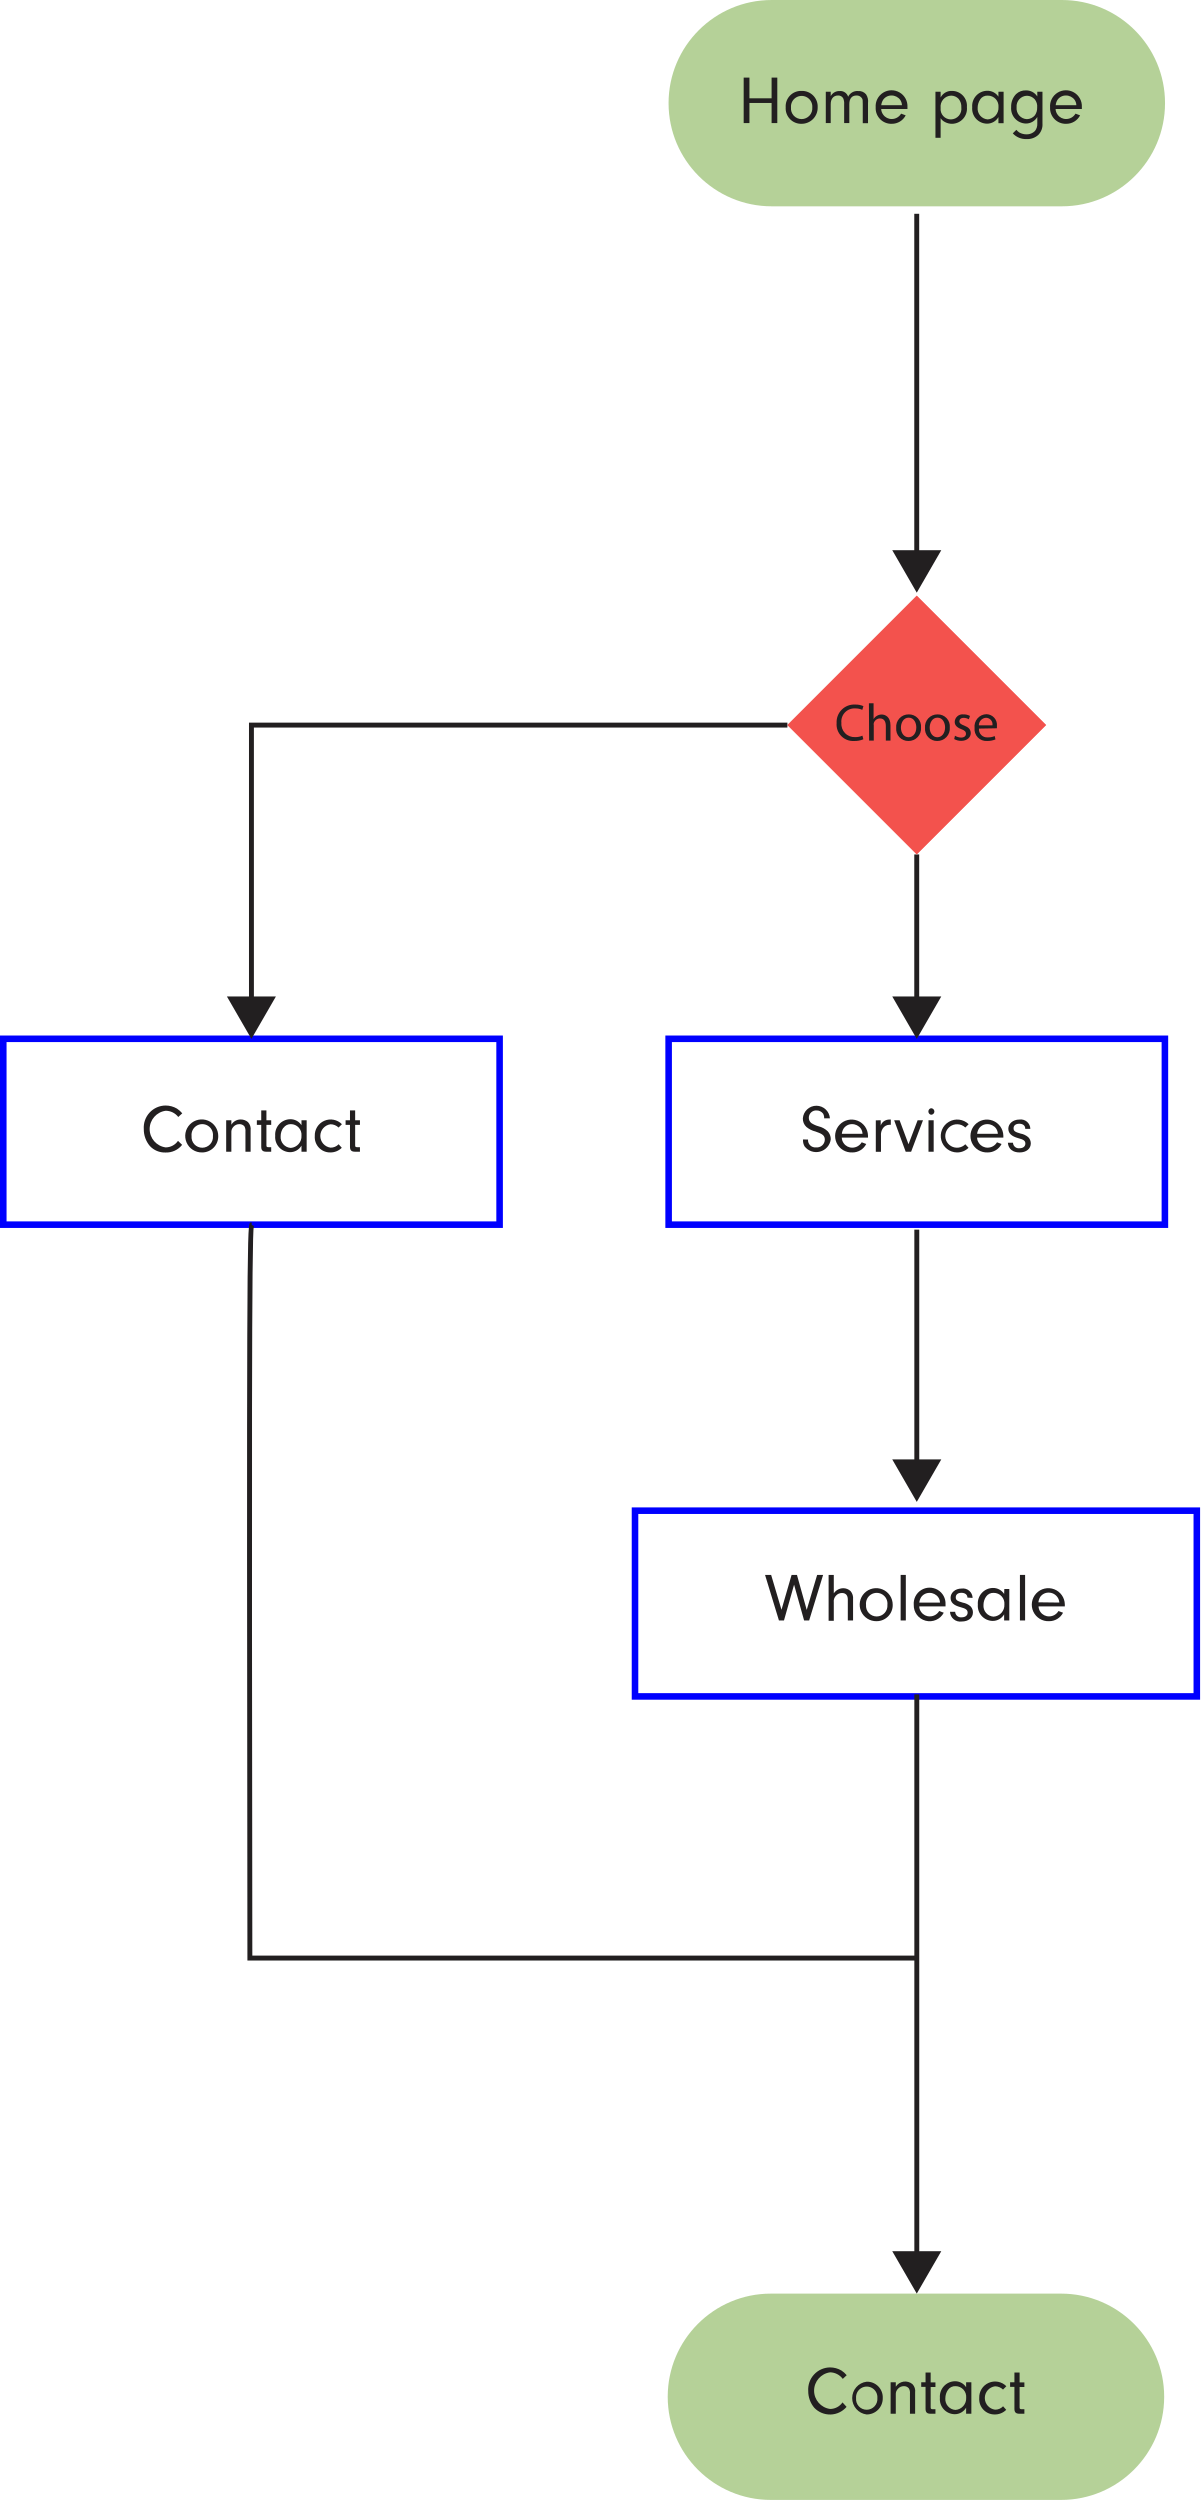
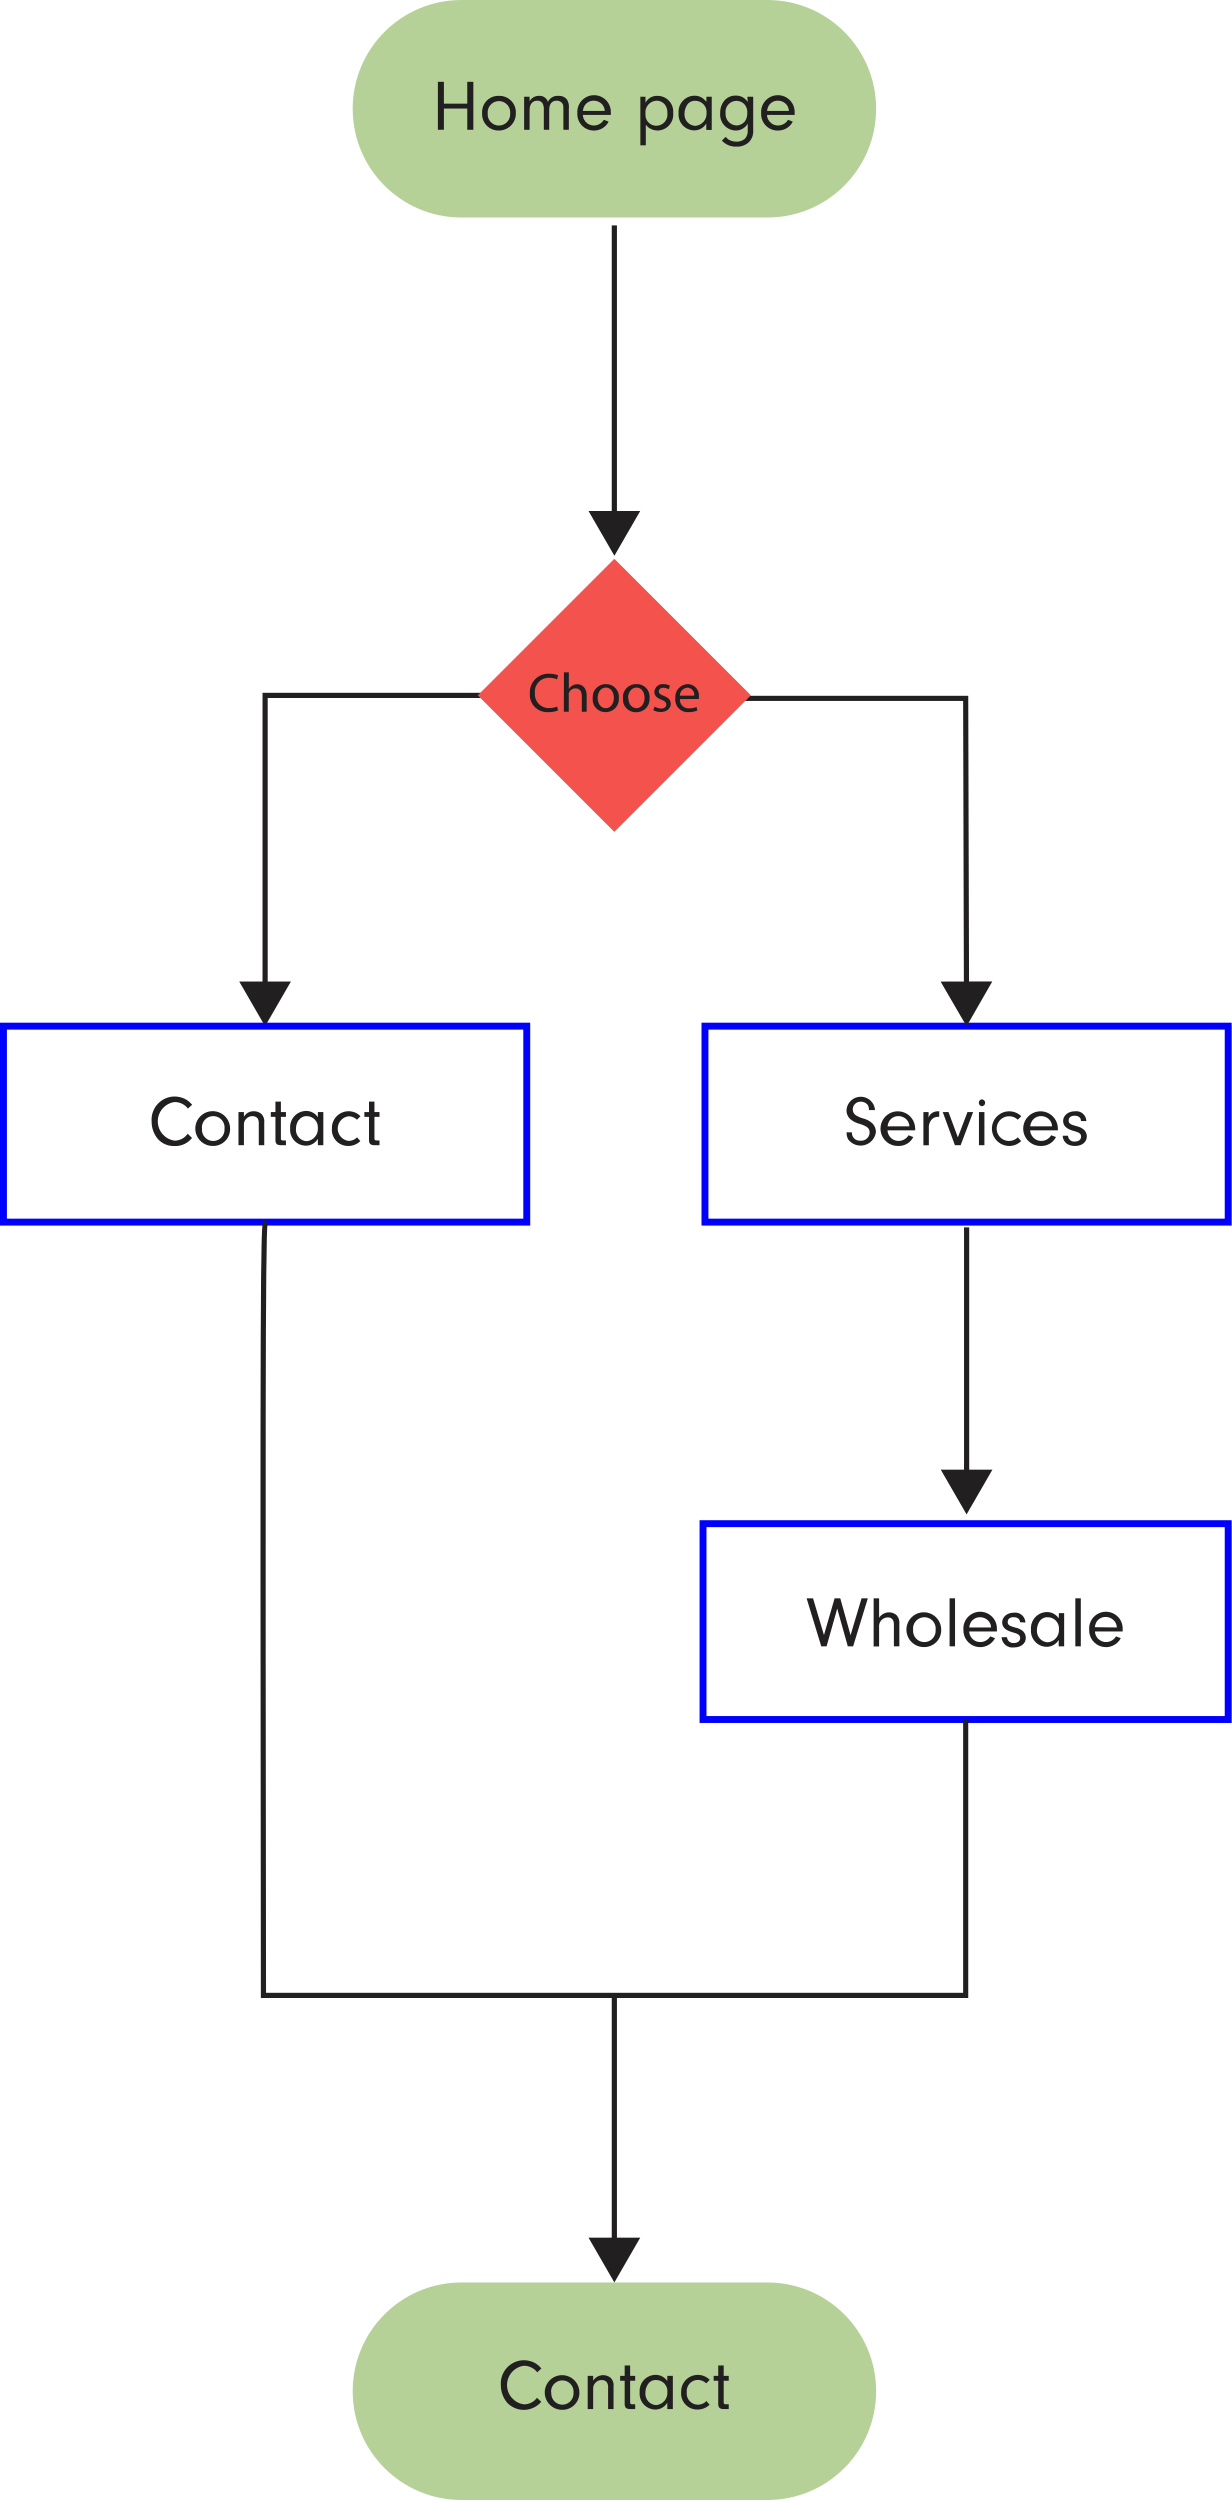
- <svg xmlns="http://www.w3.org/2000/svg" viewBox="0 0 183.11 381.45">
+ <svg xmlns="http://www.w3.org/2000/svg" viewBox="0 0 178.24 361.79">
  <defs>
-     <style>.cls-1{fill:#6ba332;}.cls-1,.cls-5{opacity:0.5;}.cls-2{fill:#221f20;}.cls-3{fill:blue;}.cls-4,.cls-5{fill:#f3524d;}</style>
+     <style>.cls-1{fill:#221f20;}.cls-2{fill:#6ba332;}.cls-2,.cls-5{opacity:0.5;}.cls-3{fill:blue;}.cls-4,.cls-5{fill:#f3524d;}</style>
  </defs>
  <g id="Layer_2" data-name="Layer 2">
    <g id="Layer_1-2" data-name="Layer 1">
-       <rect class="cls-1" x="102.01" width="75.75" height="31.48" rx="15.74" />
-       <rect class="cls-1" x="101.88" y="349.96" width="75.75" height="31.48" rx="15.74" />
-       <path class="cls-2" d="M124.68,240.3h.91l-2.13,6.95h-.77l-1.53-5.46-1.54,5.46h-.77l-2.12-6.95h.93l1.58,5.32,1.54-5.32h.82l1.49,5.34Z" />
-       <path class="cls-2" d="M127.22,243.11a1.76,1.76,0,0,1,1.45-.78,1.61,1.61,0,0,1,1.11.44,1.66,1.66,0,0,1,.38,1.25v3.23h-.8v-3.19c0-.65-.32-1-.89-1a1.23,1.23,0,0,0-.94.43,1.25,1.25,0,0,0-.31,1v2.81h-.79V240.3h.79Z" />
-       <path class="cls-2" d="M136.21,244.86a2.45,2.45,0,0,1-2.45,2.5,2.52,2.52,0,1,1,2.45-2.5Zm-4.07,0a1.63,1.63,0,0,0,1.64,1.78,1.64,1.64,0,0,0,1.62-1.78,1.64,1.64,0,1,0-3.26,0Z" />
-       <path class="cls-2" d="M137.42,247.25V240.3h.79v6.95Z" />
-       <path class="cls-2" d="M140.26,245.1a1.48,1.48,0,0,0,.31.88,1.57,1.57,0,0,0,1.29.65,1.65,1.65,0,0,0,1.44-.82l.7.26a2.43,2.43,0,0,1-4.58-1.21,2.43,2.43,0,1,1,4.85-.07c0,.06,0,.2,0,.31Zm3.16-.58a1.43,1.43,0,0,0-.27-.82,1.63,1.63,0,0,0-1.32-.66,1.53,1.53,0,0,0-1.29.67,1.92,1.92,0,0,0-.27.81Z" />
-       <path class="cls-2" d="M147.61,243.76v0c0-.45-.37-.73-.92-.73s-.86.27-.86.69.21.57,1.07.81a2.44,2.44,0,0,1,1.17.55,1.33,1.33,0,0,1,.38.94c0,.83-.69,1.39-1.71,1.39a1.56,1.56,0,0,1-1.79-1.48h.79a.88.88,0,0,0,1,.84c.54,0,.9-.29.9-.71s-.27-.63-1.09-.84c-1.05-.28-1.51-.71-1.51-1.44s.67-1.4,1.68-1.4a1.47,1.47,0,0,1,1.68,1.43Z" />
-       <path class="cls-2" d="M153.24,242.45H154v4.8h-.79v-.93a2,2,0,0,1-1.75,1,2.3,2.3,0,0,1-2.26-2.5,2.34,2.34,0,0,1,2.28-2.53,2,2,0,0,1,1.73.91Zm-2.78,1.16a2.23,2.23,0,0,0-.4,1.27,1.65,1.65,0,0,0,1.54,1.79,1.77,1.77,0,0,0,1.65-1.87,1.62,1.62,0,0,0-1.63-1.76A1.31,1.31,0,0,0,150.46,243.61Z" />
-       <path class="cls-2" d="M155.62,247.25V240.3h.79v6.95Z" />
-       <path class="cls-2" d="M158.46,245.1a1.54,1.54,0,0,0,.31.88,1.59,1.59,0,0,0,1.3.65,1.65,1.65,0,0,0,1.43-.82l.7.26a2.36,2.36,0,0,1-2.13,1.29,2.52,2.52,0,1,1,2.4-2.57c0,.06,0,.2,0,.31Zm3.17-.58a1.51,1.51,0,0,0-.28-.82A1.63,1.63,0,0,0,160,243a1.53,1.53,0,0,0-1.29.67,1.92,1.92,0,0,0-.27.81Z" />
-       <path class="cls-3" d="M183.11,259.34H96.39V230h86.72Zm-85.72-1h84.72V231H97.39Z" />
-       <path class="cls-3" d="M76.73,187.36H0V158H76.73ZM1,186.36H75.73V159H1Z" />
-       <path class="cls-2" d="M27.79,174.68a3.07,3.07,0,0,1-2.54,1.17,3.1,3.1,0,0,1-2.39-1,3.92,3.92,0,0,1-.92-2.57,3.36,3.36,0,0,1,3.32-3.6,3.43,3.43,0,0,1,1.74.47,3.76,3.76,0,0,1,.81.72l-.61.56a2.43,2.43,0,0,0-1.92-.95,2.82,2.82,0,0,0,0,5.59,2.29,2.29,0,0,0,1.88-1Z" />
-       <path class="cls-2" d="M33.3,173.34a2.45,2.45,0,0,1-2.46,2.5,2.52,2.52,0,1,1,2.46-2.5Zm-4.07,0a1.63,1.63,0,0,0,1.64,1.78,1.64,1.64,0,0,0,1.62-1.78,1.64,1.64,0,1,0-3.26,0Z" />
-       <path class="cls-2" d="M35.3,170.93v.68a1.63,1.63,0,0,1,1.43-.8,1.67,1.67,0,0,1,1.11.4,1.56,1.56,0,0,1,.4,1.28v3.24h-.79v-3.06a1.39,1.39,0,0,0-.17-.83,1,1,0,0,0-.75-.32,1.2,1.2,0,0,0-.92.41,1.13,1.13,0,0,0-.31.87v2.93h-.79v-4.8Z" />
-       <path class="cls-2" d="M40.65,174.75c0,.24.07.29.36.29h.37v.69h-.74c-.56,0-.78-.22-.78-.75v-3.35h-.67v-.7h.67v-1.51h.79v1.51h.73v.7h-.73Z" />
-       <path class="cls-2" d="M46,170.93h.79v4.8H46v-.93a2,2,0,0,1-1.75,1,2.3,2.3,0,0,1-2.26-2.5,2.34,2.34,0,0,1,2.28-2.53,2,2,0,0,1,1.73.91Zm-2.78,1.16a2.23,2.23,0,0,0-.4,1.27,1.65,1.65,0,0,0,1.55,1.79A1.77,1.77,0,0,0,46,173.28a1.62,1.62,0,0,0-1.62-1.76A1.32,1.32,0,0,0,43.25,172.09Z" />
-       <path class="cls-2" d="M52.15,175.13a2.45,2.45,0,0,1-1.77.71,2.33,2.33,0,0,1-2.35-2.5,2.42,2.42,0,0,1,4.14-1.81l-.51.51a1.79,1.79,0,0,0-1.22-.5,1.8,1.8,0,0,0,0,3.57,1.67,1.67,0,0,0,1.23-.52Z" />
-       <path class="cls-2" d="M54.19,174.75c0,.24.07.29.36.29h.37v.69h-.74c-.56,0-.78-.22-.78-.75v-3.35h-.67v-.7h.67v-1.51h.79v1.51h.73v.7h-.73Z" />
-       <path class="cls-3" d="M178.24,187.36H101.52V158h76.72Zm-75.72-1h74.72V159H102.52Z" />
-       <path class="cls-2" d="M123.29,173.87a1.11,1.11,0,0,0,1.22,1.2,1.21,1.21,0,0,0,1.34-1.17c0-.61-.32-.89-1.41-1.25a3.46,3.46,0,0,1-1.4-.7,1.7,1.7,0,0,1-.54-1.31,2.07,2.07,0,0,1,4.13,0h-.88a1.37,1.37,0,0,0-.16-.72,1.23,1.23,0,0,0-1-.49,1.11,1.11,0,0,0-1.18,1.14,1,1,0,0,0,.4.8,4,4,0,0,0,1.11.49,3,3,0,0,1,1.37.75,1.79,1.79,0,0,1,.47,1.22,2.24,2.24,0,0,1-4,1.08,1.82,1.82,0,0,1-.24-.91v-.14Z" />
-       <path class="cls-2" d="M128.44,173.58a1.48,1.48,0,0,0,.31.88,1.57,1.57,0,0,0,1.29.65,1.67,1.67,0,0,0,1.44-.82l.69.26a2.34,2.34,0,0,1-2.13,1.29,2.51,2.51,0,1,1,2.4-2.57c0,.06,0,.2,0,.31Zm3.16-.58a1.46,1.46,0,0,0-.27-.82,1.63,1.63,0,0,0-1.32-.66,1.53,1.53,0,0,0-1.29.67,1.84,1.84,0,0,0-.27.81Z" />
-       <path class="cls-2" d="M134.38,170.93v.81a1.34,1.34,0,0,1,.44-.63,1.48,1.48,0,0,1,.91-.29h.19v.8h-.22a1.21,1.21,0,0,0-1,.55,1.74,1.74,0,0,0-.28,1.13v2.44h-.79v-4.8Z" />
-       <path class="cls-2" d="M140.83,170.93l-1.81,4.8h-.83l-1.76-4.8h.83l1.36,3.66,1.39-3.66Z" />
-       <path class="cls-2" d="M142.57,169.59a.5.5,0,0,1-.51.5.51.51,0,0,1,0-1A.51.51,0,0,1,142.57,169.59Zm-.11,6.14h-.79v-4.8h.79Z" />
-       <path class="cls-2" d="M147.78,175.13a2.45,2.45,0,0,1-1.77.71,2.51,2.51,0,1,1,1.79-4.31l-.51.51a1.76,1.76,0,0,0-1.21-.5,1.79,1.79,0,1,0,1.21,3.05Z" />
-       <path class="cls-2" d="M149.08,173.58a1.55,1.55,0,0,0,.32.88,1.57,1.57,0,0,0,1.29.65,1.65,1.65,0,0,0,1.43-.82l.7.26a2.36,2.36,0,0,1-2.13,1.29,2.51,2.51,0,1,1,2.4-2.57c0,.06,0,.2,0,.31Zm3.17-.58a1.54,1.54,0,0,0-.27-.82,1.63,1.63,0,0,0-1.32-.66,1.52,1.52,0,0,0-1.29.67,2,2,0,0,0-.28.81Z" />
-       <path class="cls-2" d="M156.43,172.24v-.05c0-.45-.36-.73-.91-.73s-.87.27-.87.69.21.57,1.07.81a2.48,2.48,0,0,1,1.17.55,1.34,1.34,0,0,1,.39.94c0,.83-.69,1.39-1.71,1.39s-1.71-.51-1.79-1.48h.78a.88.88,0,0,0,1,.84c.54,0,.89-.28.89-.71s-.27-.62-1.09-.83c-1-.28-1.51-.72-1.51-1.45s.68-1.39,1.69-1.39a1.46,1.46,0,0,1,1.67,1.42Z" />
-       <path class="cls-2" d="M129.17,367.24a3.32,3.32,0,0,1-4.92.15,3.93,3.93,0,0,1-.93-2.57,3.37,3.37,0,0,1,3.32-3.6,3.41,3.41,0,0,1,1.74.47,3.54,3.54,0,0,1,.81.72l-.6.56a2.46,2.46,0,0,0-1.93-1,2.82,2.82,0,0,0,0,5.59,2.3,2.3,0,0,0,1.89-1Z" />
-       <path class="cls-2" d="M134.69,365.9a2.45,2.45,0,0,1-2.46,2.5,2.52,2.52,0,0,1,0-5A2.39,2.39,0,0,1,134.69,365.9Zm-4.07,0a1.62,1.62,0,0,0,1.63,1.78,1.64,1.64,0,0,0,1.62-1.78,1.63,1.63,0,1,0-3.25,0Z" />
-       <path class="cls-2" d="M136.68,363.49v.67a1.71,1.71,0,0,1,2.54-.39,1.52,1.52,0,0,1,.41,1.28v3.24h-.79v-3.06a1.3,1.3,0,0,0-.18-.83.93.93,0,0,0-.75-.32,1.19,1.19,0,0,0-.91.41,1.13,1.13,0,0,0-.32.87v2.93h-.79v-4.8Z" />
-       <path class="cls-2" d="M142,367.31c0,.24.08.29.37.29h.36v.69H142c-.56,0-.78-.22-.78-.75v-3.35h-.66v-.7h.66V362H142v1.51h.73v.7H142Z" />
-       <path class="cls-2" d="M147.41,363.49h.8v4.8h-.8v-.93a2,2,0,0,1-1.74,1,2.29,2.29,0,0,1-2.26-2.5,2.34,2.34,0,0,1,2.28-2.53,2,2,0,0,1,1.72.91Zm-2.77,1.16a2.23,2.23,0,0,0-.4,1.27,1.65,1.65,0,0,0,1.54,1.79,1.77,1.77,0,0,0,1.64-1.87,1.62,1.62,0,0,0-1.62-1.76A1.31,1.31,0,0,0,144.64,364.65Z" />
-       <path class="cls-2" d="M153.53,367.69a2.45,2.45,0,0,1-1.77.71,2.34,2.34,0,0,1-2.35-2.5,2.42,2.42,0,0,1,4.14-1.81l-.51.51a1.76,1.76,0,0,0-1.21-.5,1.8,1.8,0,0,0,0,3.57,1.64,1.64,0,0,0,1.22-.52Z" />
-       <path class="cls-2" d="M155.57,367.31c0,.24.08.29.37.29h.36v.69h-.74c-.56,0-.78-.22-.78-.75v-3.35h-.66v-.7h.66V362h.79v1.51h.73v.7h-.73Z" />
-       <rect class="cls-2" x="139.5" y="32.62" width="0.75" height="52.42" />
-       <polygon class="cls-2" points="136.14 83.95 139.88 90.43 143.62 83.95 136.14 83.95" />
-       <rect class="cls-2" x="139.51" y="258.53" width="0.75" height="86.05" />
-       <polygon class="cls-2" points="136.14 343.49 139.88 349.96 143.62 343.49 136.14 343.49" />
-       <rect class="cls-2" x="139.51" y="187.62" width="0.75" height="36.15" />
-       <polygon class="cls-2" points="136.14 222.68 139.88 229.16 143.62 222.68 136.14 222.68" />
-       <path class="cls-2" d="M114.35,18.78h-.88V11.84h.88V15h3.38V11.84h.87v6.94h-.87V15.71h-3.38Z" />
-       <path class="cls-2" d="M124.76,16.39a2.45,2.45,0,0,1-2.46,2.5,2.36,2.36,0,0,1-2.42-2.52,2.35,2.35,0,0,1,2.45-2.5A2.38,2.38,0,0,1,124.76,16.39Zm-4.07,0a1.62,1.62,0,0,0,1.63,1.78,1.64,1.64,0,0,0,1.62-1.78,1.63,1.63,0,1,0-3.25,0Z" />
-       <path class="cls-2" d="M126.75,14v.67a1.49,1.49,0,0,1,1.37-.78,1.24,1.24,0,0,1,1.29.87,1.55,1.55,0,0,1,1.52-.87,1.43,1.43,0,0,1,1.21.5,1.93,1.93,0,0,1,.3,1.34v3.07h-.8V15.89c0-.58,0-.71-.13-.91a.94.94,0,0,0-.83-.41c-.7,0-1.09.47-1.09,1.32v2.89h-.79V15.9a1.86,1.86,0,0,0-.15-.91.84.84,0,0,0-.78-.42c-.7,0-1.12.5-1.12,1.33v2.88H126V14Z" />
-       <path class="cls-2" d="M134.45,16.63a1.55,1.55,0,0,0,.32.88,1.57,1.57,0,0,0,1.29.65,1.65,1.65,0,0,0,1.43-.82l.7.26a2.36,2.36,0,0,1-2.13,1.29,2.38,2.38,0,0,1-2.45-2.5,2.43,2.43,0,1,1,4.85-.07c0,.06,0,.2,0,.31Zm3.17-.58a1.54,1.54,0,0,0-.27-.82,1.63,1.63,0,0,0-1.32-.66,1.53,1.53,0,0,0-1.29.67,2,2,0,0,0-.28.81Z" />
-       <path class="cls-2" d="M143.52,14v.87a1.87,1.87,0,0,1,1.75-1,2.27,2.27,0,0,1,2.26,2.47,2.31,2.31,0,0,1-2.26,2.55,2.23,2.23,0,0,1-1.05-.25,1.65,1.65,0,0,1-.7-.61v3h-.79V14Zm0,2.48a1.57,1.57,0,0,0,1.58,1.74,1.62,1.62,0,0,0,1.58-1.83,1.86,1.86,0,0,0-.41-1.3,1.57,1.57,0,0,0-1.14-.5A1.67,1.67,0,0,0,143.52,16.46Z" />
-       <path class="cls-2" d="M152.34,14h.79v4.8h-.79v-.93a2,2,0,0,1-1.74,1,2.29,2.29,0,0,1-2.26-2.5,2.32,2.32,0,0,1,2.28-2.52,2,2,0,0,1,1.72.9Zm-2.77,1.16a2.23,2.23,0,0,0-.4,1.27,1.65,1.65,0,0,0,1.54,1.79,1.77,1.77,0,0,0,1.64-1.87,1.62,1.62,0,0,0-1.62-1.76A1.31,1.31,0,0,0,149.57,15.14Z" />
-       <path class="cls-2" d="M158.27,14h.79v4.83a2.24,2.24,0,0,1-.64,1.76,2.48,2.48,0,0,1-1.77.63,2.71,2.71,0,0,1-2.12-.87l.54-.54a2.39,2.39,0,0,0,.46.41,2.29,2.29,0,0,0,1.12.28A1.74,1.74,0,0,0,157.9,20a1.67,1.67,0,0,0,.37-1.15v-1a2,2,0,0,1-1.77,1,2.31,2.31,0,0,1-2.22-2.5,2.72,2.72,0,0,1,.76-2,2.08,2.08,0,0,1,1.52-.56,2,2,0,0,1,1.71.93Zm-3.16,2.38a1.65,1.65,0,0,0,1.57,1.8,1.63,1.63,0,0,0,1.22-.58,1.94,1.94,0,0,0,.35-1.19,1.7,1.7,0,0,0-.38-1.27,1.64,1.64,0,0,0-1.17-.53A1.62,1.62,0,0,0,155.11,16.36Z" />
-       <path class="cls-2" d="M161.06,16.63a1.55,1.55,0,0,0,.32.88,1.57,1.57,0,0,0,1.29.65,1.65,1.65,0,0,0,1.43-.82l.7.26a2.35,2.35,0,0,1-2.13,1.29,2.38,2.38,0,0,1-2.45-2.5,2.43,2.43,0,1,1,4.85-.07c0,.06,0,.2,0,.31Zm3.17-.58a1.54,1.54,0,0,0-.27-.82,1.63,1.63,0,0,0-1.32-.66,1.53,1.53,0,0,0-1.29.67,1.84,1.84,0,0,0-.27.81Z" />
-       <rect class="cls-2" x="139.5" y="130.37" width="0.75" height="22.76" />
-       <polygon class="cls-2" points="136.14 152.04 139.88 158.52 143.62 152.04 136.14 152.04" />
-       <rect class="cls-4" x="125.92" y="96.67" width="27.92" height="27.92" transform="translate(-37.26 131.31) rotate(-45)" />
-       <rect class="cls-5" x="125.92" y="96.67" width="27.92" height="27.92" transform="translate(-37.26 131.31) rotate(-45)" />
-       <path class="cls-2" d="M131.73,112.8a3.35,3.35,0,0,1-1.42.26,2.52,2.52,0,0,1-2.66-2.73,2.68,2.68,0,0,1,2.81-2.83,3,3,0,0,1,1.28.24l-.17.57a2.48,2.48,0,0,0-1.08-.22,2,2,0,0,0-2.11,2.22,2,2,0,0,0,2.08,2.16,2.71,2.71,0,0,0,1.13-.22Z" />
-       <path class="cls-2" d="M132.58,107.3h.71v2.42h0a1.36,1.36,0,0,1,.51-.5,1.41,1.41,0,0,1,.72-.2c.52,0,1.35.32,1.35,1.66V113h-.71v-2.22c0-.63-.23-1.16-.89-1.16a1,1,0,0,0-.95.71.83.83,0,0,0,0,.33V113h-.71Z" />
-       <path class="cls-2" d="M140.53,111a1.9,1.9,0,0,1-1.93,2.06,1.84,1.84,0,0,1-1.86-2,1.89,1.89,0,0,1,1.92-2.06A1.84,1.84,0,0,1,140.53,111Zm-3.07,0c0,.85.48,1.49,1.17,1.49s1.18-.63,1.18-1.5c0-.66-.33-1.49-1.16-1.49S137.46,110.32,137.46,111.05Z" />
-       <path class="cls-2" d="M144.92,111a1.9,1.9,0,0,1-1.93,2.06,1.84,1.84,0,0,1-1.85-2,1.89,1.89,0,0,1,1.91-2.06A1.83,1.83,0,0,1,144.92,111Zm-3.07,0c0,.85.48,1.49,1.17,1.49s1.18-.63,1.18-1.5c0-.66-.33-1.49-1.16-1.49S141.85,110.32,141.85,111.05Z" />
-       <path class="cls-2" d="M145.71,112.26a1.93,1.93,0,0,0,.93.28c.51,0,.75-.26.75-.58s-.2-.52-.72-.71c-.69-.25-1-.63-1-1.09A1.19,1.19,0,0,1,147,109a1.93,1.93,0,0,1,1,.24l-.18.51a1.55,1.55,0,0,0-.79-.22c-.42,0-.65.24-.65.53s.23.46.74.65c.67.26,1,.59,1,1.17s-.53,1.16-1.45,1.16a2.18,2.18,0,0,1-1.08-.27Z" />
-       <path class="cls-2" d="M149.37,111.17a1.23,1.23,0,0,0,1.33,1.34,2.45,2.45,0,0,0,1.07-.2l.12.51a3.21,3.21,0,0,1-1.29.24,1.8,1.8,0,0,1-1.9-2,1.87,1.87,0,0,1,1.81-2.09,1.64,1.64,0,0,1,1.6,1.82c0,.15,0,.26,0,.33Zm2.06-.5a1,1,0,0,0-1-1.15,1.16,1.16,0,0,0-1.08,1.15Z" />
-       <polygon class="cls-2" points="38.74 153.13 37.99 153.13 37.99 110.26 120.14 110.26 120.14 111.01 38.74 111.01 38.74 153.13" />
-       <polygon class="cls-2" points="42.1 152.04 38.36 158.52 34.62 152.04 42.1 152.04" />
-       <path class="cls-2" d="M139.75,299.14h-102v-.38c-.12-104-.06-111.69.37-112.13l.11-.11h.17v.38l.33.14c-.34,1.32-.32,35.1-.23,111.35H139.75Z" />
+       <polygon class="cls-1" points="38.74 143.13 37.99 143.13 37.99 100.26 80.55 100.26 80.55 101.01 38.74 101.01 38.74 143.13" />
+       <polygon class="cls-1" points="42.1 142.04 38.36 148.52 34.62 142.04 42.1 142.04" />
+       <rect class="cls-2" x="51.04" width="75.75" height="31.48" rx="15.74" />
+       <rect class="cls-2" x="51.04" y="330.31" width="75.75" height="31.48" rx="15.74" />
+       <path class="cls-1" d="M124.68,231.3h.91l-2.13,6.95h-.77l-1.53-5.46-1.54,5.46h-.77l-2.12-6.95h.93l1.58,5.32,1.54-5.32h.82l1.49,5.34Z" />
+       <path class="cls-1" d="M127.22,234.11a1.76,1.76,0,0,1,1.45-.78,1.61,1.61,0,0,1,1.11.44,1.66,1.66,0,0,1,.37,1.25v3.23h-.79v-3.19c0-.65-.32-1-.89-1a1.27,1.27,0,0,0-1.25,1.4v2.81h-.79V231.3h.79Z" />
+       <path class="cls-1" d="M136.21,235.86a2.45,2.45,0,0,1-2.45,2.5,2.52,2.52,0,1,1,2.45-2.5Zm-4.07,0a1.63,1.63,0,0,0,1.64,1.78,1.64,1.64,0,0,0,1.62-1.78,1.64,1.64,0,1,0-3.26,0Z" />
+       <path class="cls-1" d="M137.42,238.25V231.3h.79v6.95Z" />
+       <path class="cls-1" d="M140.26,236.1a1.54,1.54,0,0,0,.31.88,1.57,1.57,0,0,0,1.29.65,1.65,1.65,0,0,0,1.44-.82l.7.26a2.43,2.43,0,0,1-4.58-1.21,2.43,2.43,0,1,1,4.85-.07c0,.06,0,.2,0,.31Zm3.16-.58a1.43,1.43,0,0,0-.27-.82,1.63,1.63,0,0,0-1.32-.66,1.53,1.53,0,0,0-1.29.67,1.79,1.79,0,0,0-.27.81Z" />
+       <path class="cls-1" d="M147.61,234.76v0c0-.45-.37-.73-.92-.73s-.86.27-.86.69.21.57,1.07.81a2.44,2.44,0,0,1,1.17.55,1.38,1.38,0,0,1,.38.94c0,.83-.69,1.39-1.71,1.39a1.56,1.56,0,0,1-1.79-1.48h.78a.9.9,0,0,0,1,.84c.55,0,.9-.29.9-.71s-.27-.63-1.09-.84c-1-.28-1.51-.71-1.51-1.44s.67-1.4,1.68-1.4a1.47,1.47,0,0,1,1.68,1.43Z" />
+       <path class="cls-1" d="M153.24,233.45H154v4.8h-.79v-.93a2,2,0,0,1-1.75,1,2.3,2.3,0,0,1-2.26-2.5,2.34,2.34,0,0,1,2.28-2.53,2,2,0,0,1,1.73.91Zm-2.78,1.16a2.23,2.23,0,0,0-.4,1.27,1.65,1.65,0,0,0,1.54,1.79,1.77,1.77,0,0,0,1.65-1.87,1.62,1.62,0,0,0-1.63-1.76A1.31,1.31,0,0,0,150.46,234.61Z" />
+       <path class="cls-1" d="M155.62,238.25V231.3h.79v6.95Z" />
+       <path class="cls-1" d="M158.46,236.1a1.54,1.54,0,0,0,.31.88,1.58,1.58,0,0,0,1.29.65,1.65,1.65,0,0,0,1.44-.82l.7.26a2.43,2.43,0,0,1-4.58-1.21,2.43,2.43,0,1,1,4.85-.07c0,.06,0,.2,0,.31Zm3.16-.58a1.51,1.51,0,0,0-.26-.82A1.67,1.67,0,0,0,160,234a1.53,1.53,0,0,0-1.29.67,2.07,2.07,0,0,0-.27.81Z" />
+       <path class="cls-3" d="M178.24,249.34h-77V220h77Zm-76-1h75V221h-75Z" />
+       <path class="cls-3" d="M76.73,177.36H0V148H76.73ZM1,176.36H75.73V149H1Z" />
+       <path class="cls-1" d="M27.79,164.68a3.07,3.07,0,0,1-2.54,1.17,3.1,3.1,0,0,1-2.39-1,3.92,3.92,0,0,1-.92-2.57,3.36,3.36,0,0,1,3.32-3.6,3.4,3.4,0,0,1,1.73.47,3.55,3.55,0,0,1,.82.72l-.61.56a2.43,2.43,0,0,0-1.92-.95,2.82,2.82,0,0,0,0,5.59,2.29,2.29,0,0,0,1.88-1Z" />
+       <path class="cls-1" d="M33.3,163.34a2.45,2.45,0,0,1-2.46,2.5,2.52,2.52,0,1,1,2.46-2.5Zm-4.07,0a1.63,1.63,0,0,0,1.64,1.78,1.64,1.64,0,0,0,1.62-1.78,1.64,1.64,0,1,0-3.26,0Z" />
+       <path class="cls-1" d="M35.3,160.93v.68a1.62,1.62,0,0,1,1.42-.8,1.68,1.68,0,0,1,1.12.4,1.56,1.56,0,0,1,.4,1.28v3.24h-.79v-3.06a1.39,1.39,0,0,0-.17-.83,1,1,0,0,0-.75-.32,1.2,1.2,0,0,0-.92.41,1.13,1.13,0,0,0-.31.87v2.93h-.79v-4.8Z" />
+       <path class="cls-1" d="M40.65,164.75c0,.24.07.29.36.29h.37v.69h-.74c-.56,0-.78-.22-.78-.75v-3.35h-.67v-.7h.67v-1.51h.79v1.51h.73v.7h-.73Z" />
+       <path class="cls-1" d="M46,160.93h.79v4.8H46v-.93a2,2,0,0,1-1.75,1,2.3,2.3,0,0,1-2.26-2.5,2.34,2.34,0,0,1,2.28-2.53,2,2,0,0,1,1.73.91Zm-2.78,1.16a2.22,2.22,0,0,0-.39,1.27,1.64,1.64,0,0,0,1.53,1.79A1.77,1.77,0,0,0,46,163.28a1.62,1.62,0,0,0-1.62-1.76A1.32,1.32,0,0,0,43.25,162.09Z" />
+       <path class="cls-1" d="M52.15,165.13a2.45,2.45,0,0,1-1.77.71,2.33,2.33,0,0,1-2.35-2.5,2.42,2.42,0,0,1,4.14-1.81l-.51.51a1.79,1.79,0,0,0-1.22-.5,1.8,1.8,0,0,0,0,3.57,1.67,1.67,0,0,0,1.23-.52Z" />
+       <path class="cls-1" d="M54.19,164.75c0,.24.07.29.36.29h.37v.69h-.74c-.56,0-.78-.22-.78-.75v-3.35h-.67v-.7h.67v-1.51h.79v1.51h.73v.7h-.73Z" />
+       <path class="cls-3" d="M178.24,177.36H101.52V148h76.72Zm-75.72-1h74.72V149H102.52Z" />
+       <path class="cls-1" d="M123.29,163.87a1.11,1.11,0,0,0,1.22,1.2,1.21,1.21,0,0,0,1.34-1.17c0-.61-.32-.89-1.41-1.25a3.46,3.46,0,0,1-1.4-.7,1.7,1.7,0,0,1-.54-1.31,2.07,2.07,0,0,1,4.13,0h-.88a1.37,1.37,0,0,0-.16-.72,1.23,1.23,0,0,0-1-.49,1.11,1.11,0,0,0-1.18,1.14,1,1,0,0,0,.4.8,4,4,0,0,0,1.11.49,3,3,0,0,1,1.37.75,1.79,1.79,0,0,1,.47,1.22,2.24,2.24,0,0,1-4,1.08,1.82,1.82,0,0,1-.24-.91v-.14Z" />
+       <path class="cls-1" d="M128.44,163.58a1.48,1.48,0,0,0,.31.88,1.57,1.57,0,0,0,1.29.65,1.67,1.67,0,0,0,1.44-.82l.69.26a2.34,2.34,0,0,1-2.13,1.29,2.51,2.51,0,1,1,2.4-2.57c0,.06,0,.2,0,.31Zm3.16-.58a1.46,1.46,0,0,0-.27-.82,1.63,1.63,0,0,0-1.32-.66,1.53,1.53,0,0,0-1.29.67,1.84,1.84,0,0,0-.27.81Z" />
+       <path class="cls-1" d="M134.38,160.93v.81a1.34,1.34,0,0,1,.44-.63,1.48,1.48,0,0,1,.91-.29h.19v.8h-.22a1.21,1.21,0,0,0-1,.55,1.74,1.74,0,0,0-.28,1.13v2.44h-.79v-4.8Z" />
+       <path class="cls-1" d="M140.83,160.93l-1.81,4.8h-.83l-1.76-4.8h.83l1.36,3.66,1.39-3.66Z" />
+       <path class="cls-1" d="M142.57,159.59a.5.5,0,0,1-.51.5.51.51,0,0,1,0-1A.51.51,0,0,1,142.57,159.59Zm-.11,6.14h-.79v-4.8h.79Z" />
+       <path class="cls-1" d="M147.78,165.13a2.45,2.45,0,0,1-1.77.71,2.51,2.51,0,1,1,1.79-4.31l-.51.51a1.76,1.76,0,0,0-1.21-.5,1.79,1.79,0,1,0,1.21,3.05Z" />
+       <path class="cls-1" d="M149.08,163.58a1.55,1.55,0,0,0,.32.88,1.57,1.57,0,0,0,1.29.65,1.65,1.65,0,0,0,1.43-.82l.7.26a2.36,2.36,0,0,1-2.13,1.29,2.51,2.51,0,1,1,2.4-2.57c0,.06,0,.2,0,.31Zm3.17-.58a1.54,1.54,0,0,0-.27-.82,1.63,1.63,0,0,0-1.32-.66,1.52,1.52,0,0,0-1.29.67,2,2,0,0,0-.28.81Z" />
+       <path class="cls-1" d="M156.43,162.24v-.05c0-.45-.36-.73-.91-.73s-.87.27-.87.69.21.57,1.07.81a2.48,2.48,0,0,1,1.17.55,1.34,1.34,0,0,1,.39.94c0,.83-.69,1.39-1.71,1.39s-1.71-.51-1.79-1.48h.78a.88.88,0,0,0,1,.84c.54,0,.89-.28.89-.71s-.27-.62-1.09-.83c-1-.28-1.51-.72-1.51-1.45s.68-1.39,1.69-1.39a1.46,1.46,0,0,1,1.67,1.42Z" />
+       <path class="cls-1" d="M78.33,347.58a3.32,3.32,0,0,1-4.92.15,3.93,3.93,0,0,1-.93-2.57,3.37,3.37,0,0,1,3.32-3.6,3.41,3.41,0,0,1,1.74.47,3.8,3.8,0,0,1,.81.72l-.6.56a2.46,2.46,0,0,0-1.93-.95,2.82,2.82,0,0,0,0,5.59,2.32,2.32,0,0,0,1.89-.95Z" />
+       <path class="cls-1" d="M83.85,346.25a2.45,2.45,0,0,1-2.46,2.49,2.51,2.51,0,1,1,2.46-2.49Zm-4.07,0A1.62,1.62,0,0,0,81.41,348,1.64,1.64,0,0,0,83,346.24a1.63,1.63,0,1,0-3.25,0Z" />
+       <path class="cls-1" d="M85.84,343.83v.68a1.72,1.72,0,0,1,2.54-.4,1.54,1.54,0,0,1,.41,1.28v3.24H88v-3.06a1.25,1.25,0,0,0-.18-.82.91.91,0,0,0-.75-.32,1.18,1.18,0,0,0-.91.4,1.14,1.14,0,0,0-.32.88v2.92h-.79v-4.8Z" />
+       <path class="cls-1" d="M91.19,347.65c0,.24.08.29.37.29h.36v.69h-.74c-.56,0-.78-.22-.78-.75v-3.35h-.66v-.7h.66v-1.51h.79v1.51h.73v.7h-.73Z" />
+       <path class="cls-1" d="M96.57,343.83h.8v4.8h-.8v-.93a2,2,0,0,1-1.74,1,2.29,2.29,0,0,1-2.26-2.49,2.33,2.33,0,0,1,2.28-2.53,2,2,0,0,1,1.72.9ZM93.79,345a2.17,2.17,0,0,0-.39,1.27,1.65,1.65,0,0,0,1.54,1.79,1.77,1.77,0,0,0,1.64-1.88A1.61,1.61,0,0,0,95,344.43,1.31,1.31,0,0,0,93.79,345Z" />
+       <path class="cls-1" d="M102.69,348a2.48,2.48,0,0,1-1.77.7,2.33,2.33,0,0,1-2.35-2.49,2.42,2.42,0,0,1,4.14-1.81l-.51.51a1.72,1.72,0,0,0-1.21-.5,1.62,1.62,0,0,0-1.61,1.77A1.63,1.63,0,0,0,101,348a1.66,1.66,0,0,0,1.23-.53Z" />
+       <path class="cls-1" d="M104.73,347.65c0,.24.08.29.37.29h.36v.69h-.74c-.56,0-.78-.22-.78-.75v-3.35h-.66v-.7h.66v-1.51h.79v1.51h.73v.7h-.73Z" />
+       <rect class="cls-1" x="88.53" y="32.62" width="0.75" height="42.42" />
+       <polygon class="cls-1" points="85.17 73.95 88.91 80.43 92.65 73.95 85.17 73.95" />
+       <rect class="cls-1" x="88.53" y="288.76" width="0.75" height="36.16" />
+       <polygon class="cls-1" points="85.17 323.83 88.91 330.31 92.65 323.83 85.17 323.83" />
+       <rect class="cls-1" x="139.51" y="177.62" width="0.75" height="36.15" />
+       <polygon class="cls-1" points="136.14 212.68 139.88 219.16 143.62 212.68 136.14 212.68" />
+       <path class="cls-1" d="M64.24,18.78h-.87V11.84h.87V15h3.38V11.84h.88v6.94h-.88V15.71H64.24Z" />
+       <path class="cls-1" d="M74.65,16.39a2.45,2.45,0,0,1-2.46,2.5,2.37,2.37,0,0,1-2.42-2.52,2.35,2.35,0,0,1,2.45-2.5A2.38,2.38,0,0,1,74.65,16.39Zm-4.07,0a1.62,1.62,0,0,0,1.63,1.78,1.64,1.64,0,0,0,1.62-1.78,1.63,1.63,0,1,0-3.25,0Z" />
+       <path class="cls-1" d="M76.64,14v.67A1.5,1.5,0,0,1,78,13.87a1.24,1.24,0,0,1,1.29.87,1.55,1.55,0,0,1,1.52-.87,1.45,1.45,0,0,1,1.22.5,2,2,0,0,1,.29,1.34v3.07h-.79V15.89c0-.58,0-.71-.14-.91a.94.94,0,0,0-.83-.41c-.7,0-1.08.47-1.08,1.32v2.89H78.7V15.9a1.84,1.84,0,0,0-.16-.91.84.84,0,0,0-.78-.42c-.7,0-1.12.5-1.12,1.33v2.88h-.79V14Z" />
+       <path class="cls-1" d="M84.35,16.63a1.48,1.48,0,0,0,.31.88,1.57,1.57,0,0,0,1.29.65,1.65,1.65,0,0,0,1.43-.82l.7.26A2.35,2.35,0,0,1,86,18.89a2.38,2.38,0,0,1-2.45-2.5,2.43,2.43,0,1,1,4.85-.07c0,.06,0,.2,0,.31Zm3.16-.58a1.46,1.46,0,0,0-.27-.82,1.63,1.63,0,0,0-1.32-.66,1.53,1.53,0,0,0-1.29.67,1.84,1.84,0,0,0-.27.81Z" />
+       <path class="cls-1" d="M93.41,14v.87a1.87,1.87,0,0,1,1.75-1,2.27,2.27,0,0,1,2.26,2.47,2.31,2.31,0,0,1-2.26,2.55,2.23,2.23,0,0,1-1-.25,1.7,1.7,0,0,1-.7-.61v3h-.79V14Zm0,2.48A1.57,1.57,0,0,0,95,18.2a1.62,1.62,0,0,0,1.58-1.83,1.86,1.86,0,0,0-.41-1.3,1.57,1.57,0,0,0-1.14-.5A1.68,1.68,0,0,0,93.41,16.46Z" />
+       <path class="cls-1" d="M102.24,14H103v4.8h-.79v-.93a2,2,0,0,1-1.75,1,2.3,2.3,0,0,1-2.26-2.5,2.33,2.33,0,0,1,2.28-2.52,2,2,0,0,1,1.73.9Zm-2.78,1.16a2.23,2.23,0,0,0-.4,1.27,1.65,1.65,0,0,0,1.54,1.79,1.77,1.77,0,0,0,1.65-1.87,1.62,1.62,0,0,0-1.63-1.76A1.31,1.31,0,0,0,99.46,15.14Z" />
+       <path class="cls-1" d="M108.16,14H109v4.83a2.24,2.24,0,0,1-.64,1.76,2.48,2.48,0,0,1-1.77.63,2.71,2.71,0,0,1-2.12-.87l.54-.54a2.74,2.74,0,0,0,.46.41,2.29,2.29,0,0,0,1.12.28,1.74,1.74,0,0,0,1.25-.46,1.67,1.67,0,0,0,.37-1.15v-1a2,2,0,0,1-1.77,1,2.31,2.31,0,0,1-2.22-2.5,2.72,2.72,0,0,1,.76-2,2.1,2.1,0,0,1,1.52-.56,2,2,0,0,1,1.71.93ZM105,16.36a1.66,1.66,0,0,0,1.58,1.8,1.63,1.63,0,0,0,1.21-.58,1.94,1.94,0,0,0,.35-1.19,1.7,1.7,0,0,0-.38-1.27A1.59,1.59,0,0,0,105,16.36Z" />
+       <path class="cls-1" d="M111,16.63a1.48,1.48,0,0,0,.31.88,1.57,1.57,0,0,0,1.29.65,1.68,1.68,0,0,0,1.44-.82l.69.26a2.35,2.35,0,0,1-2.13,1.29,2.38,2.38,0,0,1-2.45-2.5,2.43,2.43,0,1,1,4.85-.07c0,.06,0,.2,0,.31Zm3.16-.58a1.46,1.46,0,0,0-.27-.82,1.63,1.63,0,0,0-1.32-.66,1.53,1.53,0,0,0-1.29.67,1.84,1.84,0,0,0-.27.81Z" />
+       <polygon class="cls-1" points="139.49 143.14 139.38 101.44 98.45 101.44 98.45 100.69 140.12 100.69 140.24 143.13 139.49 143.14" />
+       <polygon class="cls-1" points="143.6 142.03 139.88 148.52 136.12 142.05 143.6 142.03" />
+       <rect class="cls-4" x="74.95" y="86.67" width="27.92" height="27.92" transform="translate(-45.12 92.34) rotate(-45)" />
+       <rect class="cls-5" x="74.95" y="86.67" width="27.92" height="27.92" transform="translate(-45.12 92.34) rotate(-45)" />
+       <path class="cls-1" d="M80.76,102.8a3.35,3.35,0,0,1-1.42.26,2.52,2.52,0,0,1-2.66-2.73,2.68,2.68,0,0,1,2.81-2.83,3,3,0,0,1,1.28.24l-.17.57a2.48,2.48,0,0,0-1.08-.22,2,2,0,0,0-2.11,2.22,2,2,0,0,0,2.07,2.16,2.72,2.72,0,0,0,1.14-.22Z" />
+       <path class="cls-1" d="M81.61,97.3h.71v2.42h0a1.29,1.29,0,0,1,.51-.5,1.41,1.41,0,0,1,.72-.2c.52,0,1.35.32,1.35,1.66V103H84.2v-2.22c0-.63-.23-1.16-.89-1.16a1,1,0,0,0-1,.71.83.83,0,0,0,0,.33V103h-.71Z" />
+       <path class="cls-1" d="M89.56,101a1.9,1.9,0,0,1-1.93,2.06,1.84,1.84,0,0,1-1.86-2A1.89,1.89,0,0,1,87.69,99,1.84,1.84,0,0,1,89.56,101Zm-3.07,0c0,.85.48,1.49,1.17,1.49s1.18-.63,1.18-1.5c0-.66-.33-1.49-1.16-1.49S86.49,100.32,86.49,101.05Z" />
+       <path class="cls-1" d="M94,101A1.9,1.9,0,0,1,92,103.07a1.84,1.84,0,0,1-1.85-2A1.89,1.89,0,0,1,92.08,99,1.83,1.83,0,0,1,94,101Zm-3.07,0c0,.85.48,1.49,1.17,1.49s1.18-.63,1.18-1.5c0-.66-.33-1.49-1.16-1.49S90.88,100.32,90.88,101.05Z" />
+       <path class="cls-1" d="M94.74,102.26a1.93,1.93,0,0,0,.93.28c.51,0,.75-.26.75-.58s-.2-.52-.72-.71c-.69-.25-1-.63-1-1.09A1.19,1.19,0,0,1,96,99a1.89,1.89,0,0,1,.95.24l-.17.51a1.55,1.55,0,0,0-.79-.22c-.42,0-.65.24-.65.53s.23.46.73.65c.68.26,1,.59,1,1.17s-.53,1.16-1.45,1.16a2.18,2.18,0,0,1-1.08-.27Z" />
+       <path class="cls-1" d="M98.4,101.17a1.23,1.23,0,0,0,1.32,1.34,2.47,2.47,0,0,0,1.08-.2l.12.51a3.21,3.21,0,0,1-1.29.24,1.8,1.8,0,0,1-1.9-2A1.87,1.87,0,0,1,99.54,99a1.64,1.64,0,0,1,1.6,1.82c0,.15,0,.26,0,.33Zm2.06-.5a1,1,0,0,0-1-1.15,1.16,1.16,0,0,0-1.07,1.15Z" />
+       <path class="cls-1" d="M140.12,289.14H37.75v-.38c-.12-104-.06-111.69.37-112.13l.11-.11h.17v.38l.33.14c-.34,1.32-.32,35.1-.23,111.35H139.38V248.84h.74Z" />
    </g>
  </g>
</svg>
